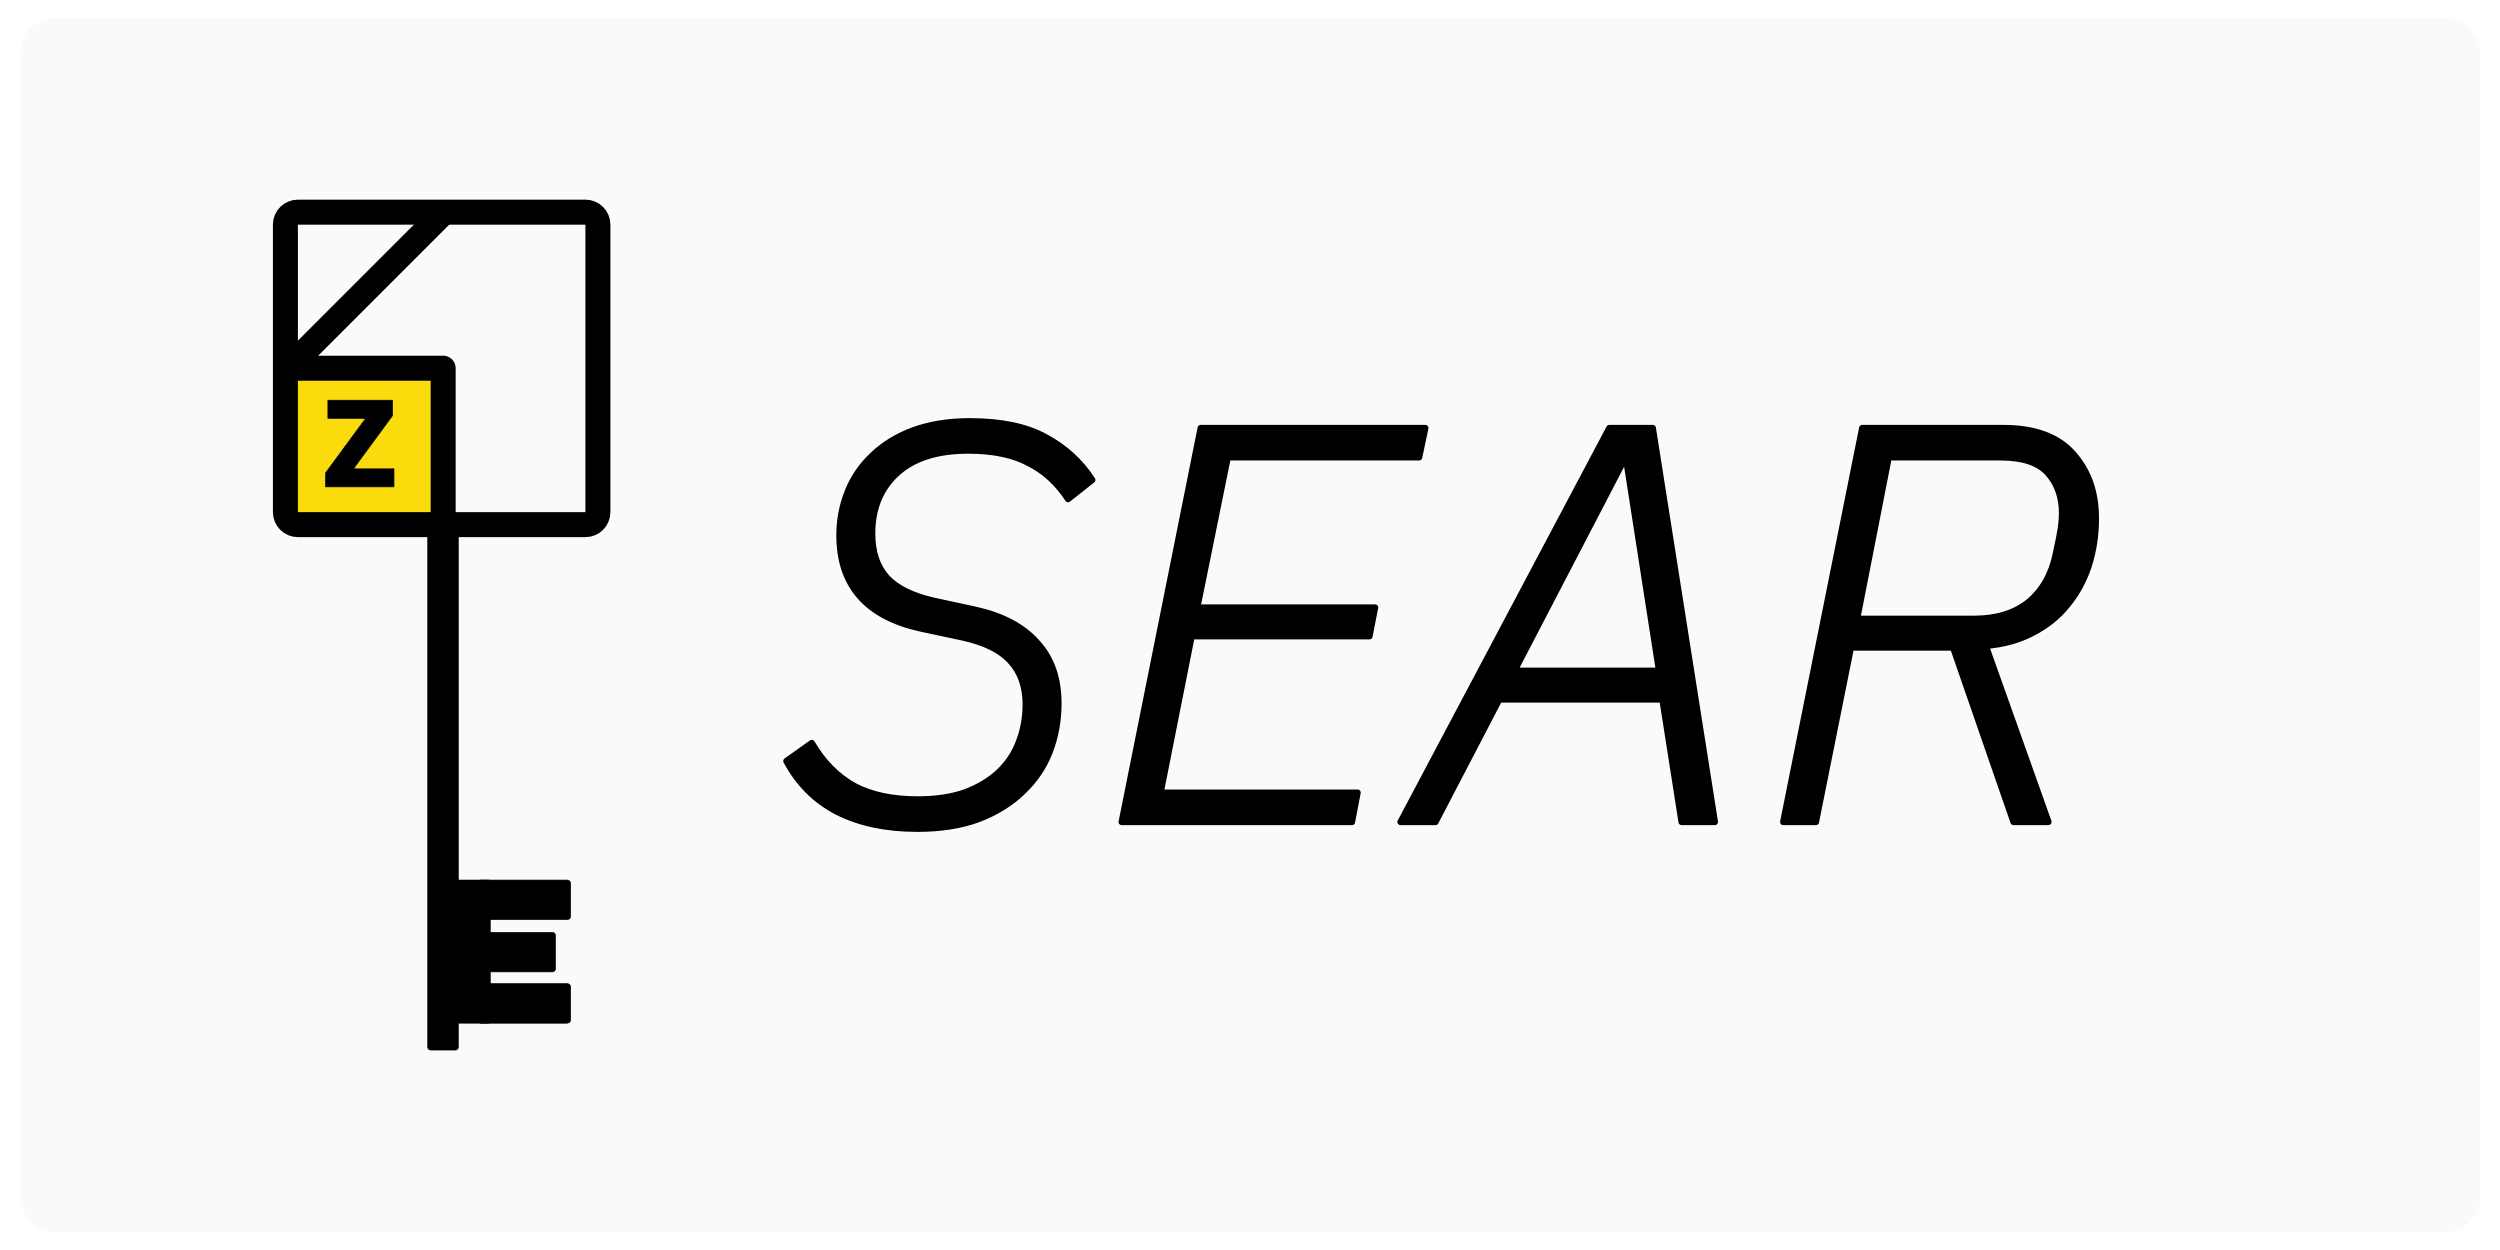
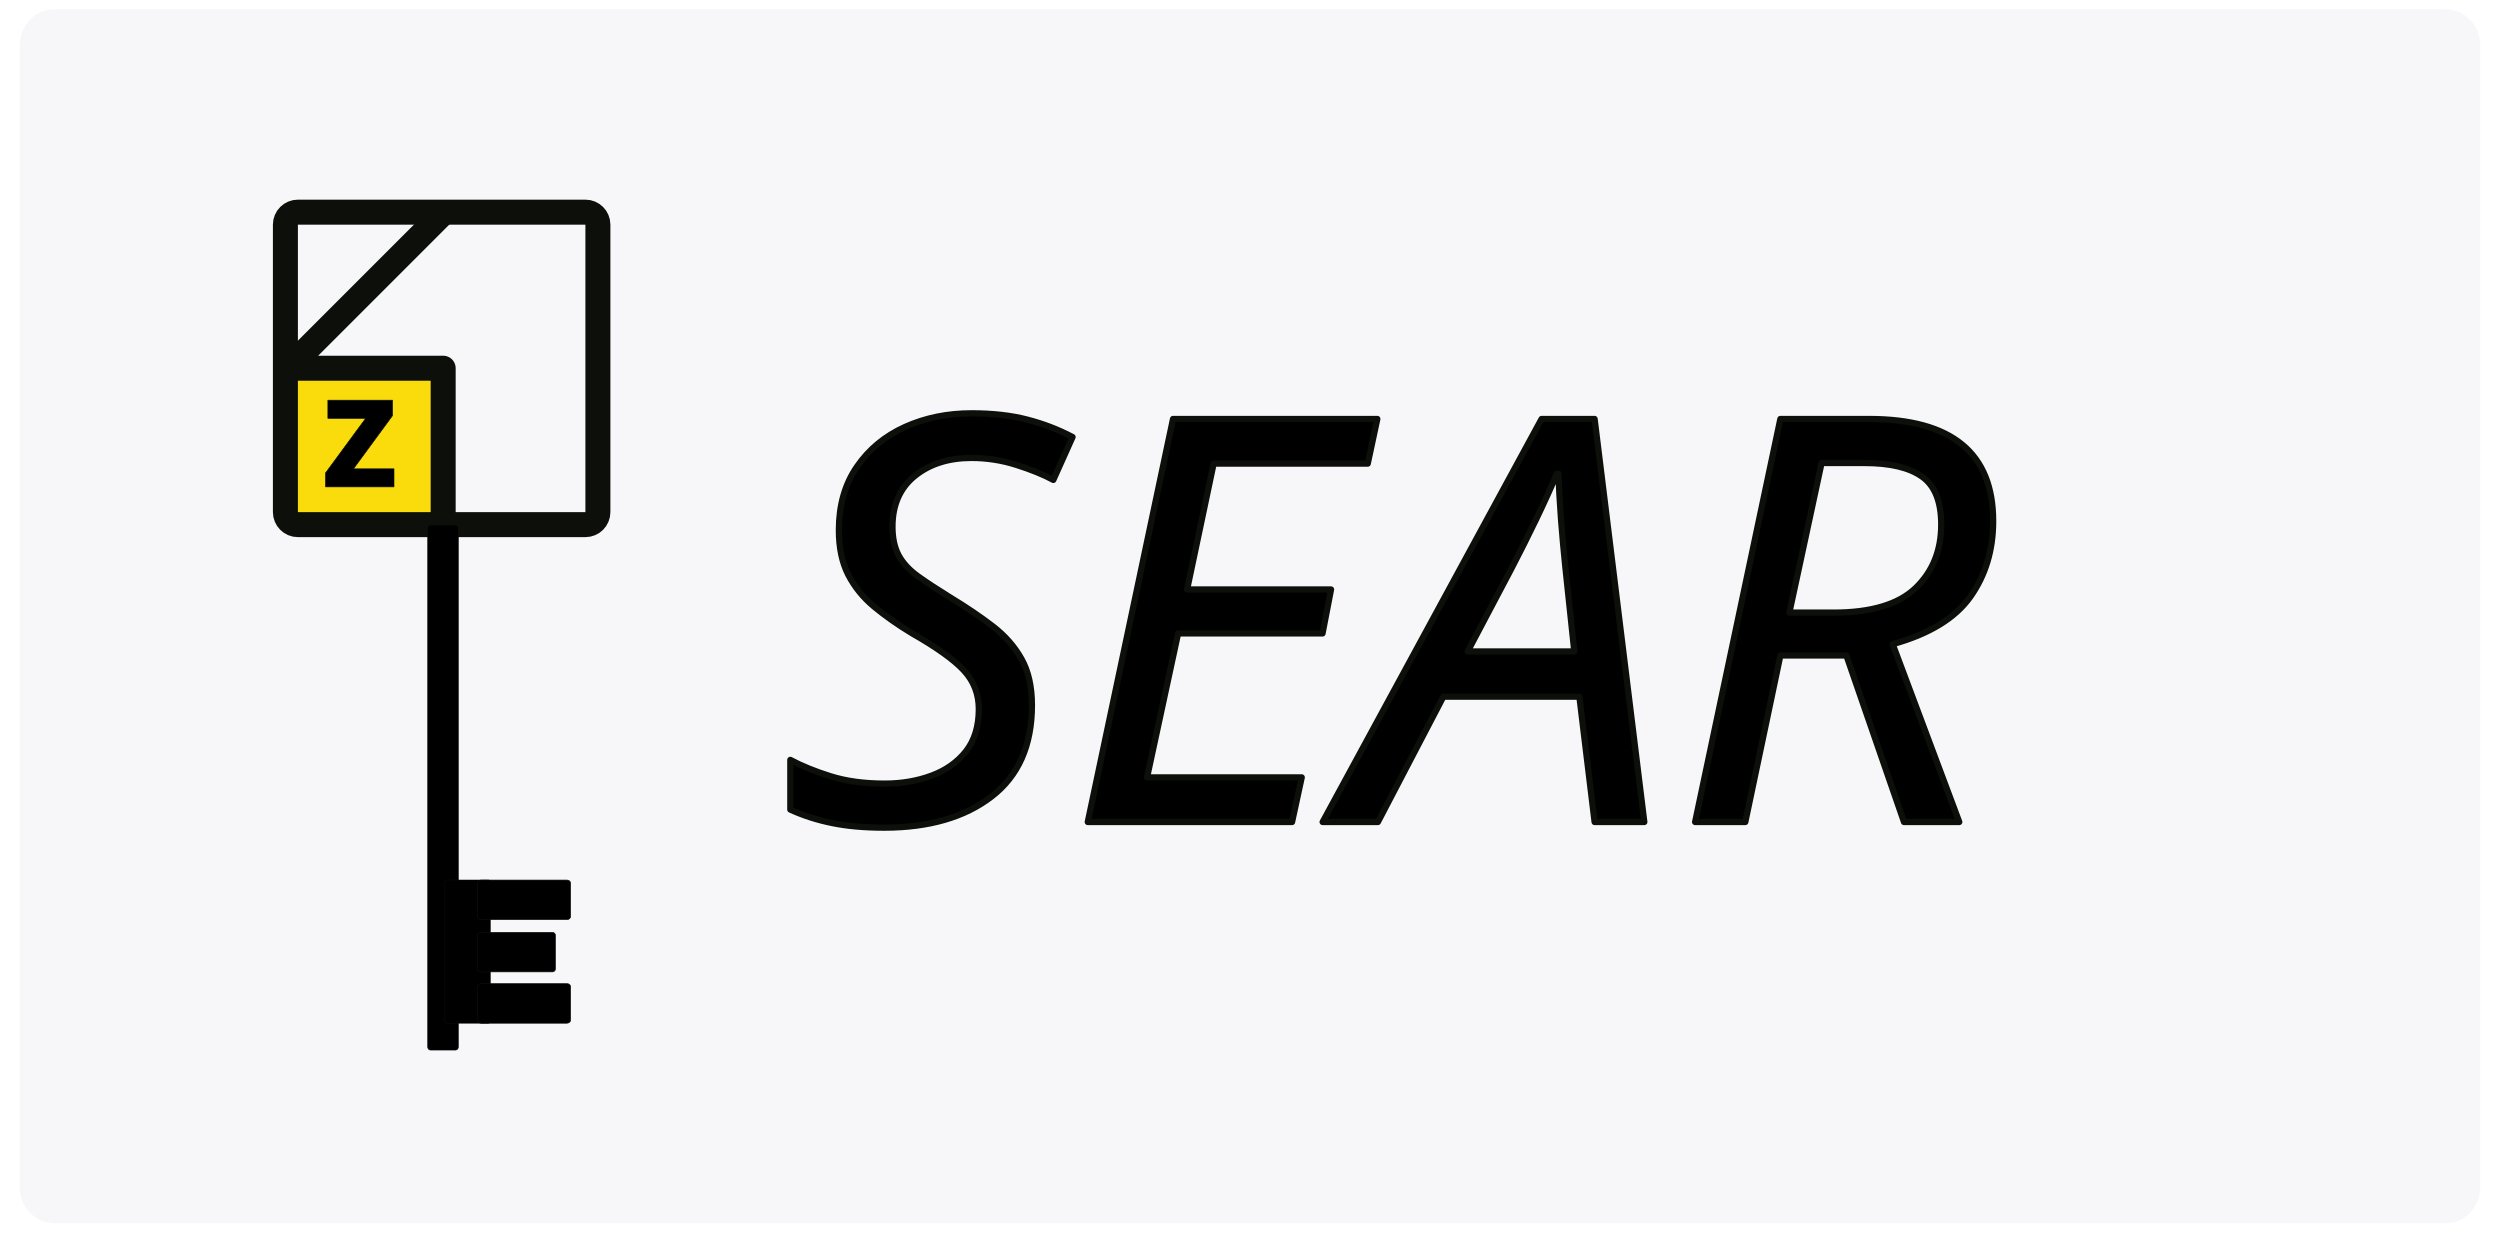
<svg xmlns="http://www.w3.org/2000/svg" width="400mm" height="200mm" viewBox="0 0 400 200" version="1.1" id="svg1">
  <defs id="defs1" />
-   <rect style="fill:#fafafa;fill-opacity:1;stroke:none;stroke-width:4.537;stroke-linecap:round;stroke-linejoin:round;stroke-dasharray:none;stroke-opacity:1" id="rect7" width="393.687" height="194.246" x="3.197" y="2.877" rx="5.559" ry="5.786" />
+   <rect style="fill:#f7f7f9;fill-opacity:1;stroke:none;stroke-width:4.537;stroke-linecap:round;stroke-linejoin:round;stroke-dasharray:none;stroke-opacity:1" id="rect7" width="393.687" height="194.246" x="3.156" y="1.475" rx="5.559" ry="5.786" />
  <g id="layer1">
-     <path style="font-style:italic;font-weight:300;font-size:90.311px;font-family:'IBM Plex Sans';-inkscape-font-specification:'IBM Plex Sans Light Italic';stroke:#000000;stroke-linecap:round;stroke-linejoin:round" d="m 146.772,132.602 q -7.496,0 -12.824,-2.709 -5.238,-2.709 -8.128,-8.128 l 4.064,-2.89 q 2.709,4.606 6.773,6.864 4.064,2.167 10.205,2.167 4.425,0 7.676,-1.174 3.251,-1.264 5.328,-3.251 2.167,-2.077 3.161,-4.786 1.084,-2.8 1.084,-5.961 0,-4.335 -2.438,-6.954 -2.348,-2.619 -7.676,-3.793 l -6.773,-1.445 q -12.914,-2.89 -12.914,-14.901 0,-3.703 1.355,-7.044 1.355,-3.342 3.974,-5.78 2.619,-2.529 6.502,-3.974 3.974,-1.445 9.031,-1.445 7.496,0 12.102,2.529 4.696,2.529 7.496,6.864 l -3.883,3.071 q -2.529,-3.883 -6.322,-5.78 -3.703,-1.987 -9.663,-1.987 -7.496,0 -11.47,3.703 -3.883,3.612 -3.883,9.573 0,4.425 2.348,7.044 2.348,2.529 7.496,3.703 l 6.683,1.445 q 6.502,1.445 9.844,5.238 3.432,3.703 3.432,9.754 0,4.154 -1.445,7.857 -1.445,3.612 -4.335,6.322 -2.8,2.709 -7.044,4.335 -4.154,1.535 -9.754,1.535 z m 32.693,-1.084 12.644,-63.037 h 35.944 l -0.993,4.696 h -30.615 l -4.877,24.023 h 28.448 l -0.903,4.606 h -28.448 l -4.967,25.016 h 31.519 l -0.903,4.696 z m 89.589,0 -3.071,-19.598 h -26.1 l -10.205,19.598 h -5.599 l 33.415,-63.037 h 6.954 l 9.934,63.037 z m -8.85,-57.889 h -0.361 L 242.321,107.315 h 23.12 z m 30.344,57.889 h -5.238 l 12.644,-63.037 h 22.578 q 7.586,0 11.199,4.154 3.612,4.064 3.612,10.295 0,4.064 -1.174,7.676 -1.174,3.522 -3.432,6.231 -2.167,2.709 -5.509,4.425 -3.251,1.716 -7.496,2.077 l 10.025,28.177 h -5.599 l -9.663,-27.906 h -16.346 z m 25.287,-32.512 q 5.419,0 8.76,-2.709 3.342,-2.8 4.335,-7.676 0.632,-2.89 0.813,-4.154 0.181,-1.355 0.181,-2.348 0,-3.883 -2.258,-6.412 -2.258,-2.529 -7.586,-2.529 h -17.882 l -5.057,25.829 z" id="text4" aria-label="SEAR" />
+     <text xml:space="preserve" style="font-size:90.311px;text-align:start;writing-mode:lr-tb;direction:ltr;text-anchor:start;fill:#000000;fill-opacity:1;stroke:#0c0f0a;stroke-width:1;stroke-linecap:round;stroke-linejoin:round;stroke-dasharray:none;stroke-opacity:1" x="124.736" y="131.519" id="text4">
+       <tspan style="font-style:italic;font-variant:normal;font-weight:300;font-stretch:normal;font-size:90.311px;font-family:'IBM Plex Sans';-inkscape-font-specification:'IBM Plex Sans Light Italic';fill:#000000;fill-opacity:1;stroke-width:1;stroke:#0c0f0a;stroke-opacity:1" x="124.736" y="131.519" id="tspan6">SEAR</tspan>
+     </text>
  </g>
  <g id="layer2" transform="translate(0,-3.924275)">
    <rect style="fill:#fadc0d;fill-opacity:1;stroke:none;stroke-width:4;stroke-linecap:round;stroke-linejoin:round;stroke-dasharray:none;stroke-opacity:1" id="rect6" width="24.559" height="22.192" x="46.751" y="64.504" rx="2" ry="2" />
-     <rect style="fill:none;stroke:#000000;stroke-width:4;stroke-linecap:round;stroke-linejoin:round;stroke-dasharray:none;stroke-opacity:1" id="rect1" width="50" height="50" x="45.664" y="37.867" rx="2" ry="2" />
-     <path style="fill:none;stroke:#000000;stroke-width:4;stroke-linecap:round;stroke-linejoin:round;stroke-dasharray:none;stroke-opacity:1" d="M 70.906,38.013 46.081,62.838 h 24.825 v 24.453" id="path1" />
-     <text xml:space="preserve" style="font-size:25.4px;text-align:start;writing-mode:lr-tb;direction:ltr;text-anchor:start;fill:#000000;fill-opacity:1;stroke:#000000;stroke-width:0.1;stroke-linecap:round;stroke-linejoin:round;stroke-dasharray:none;stroke-opacity:1" x="51.4" y="81.83" id="text2">
-       <tspan id="tspan2" style="font-style:normal;font-variant:normal;font-weight:bold;font-stretch:normal;font-size:25.4px;font-family:'IBM Plex Sans';-inkscape-font-specification:'IBM Plex Sans Bold';fill:#000000;fill-opacity:1;stroke-width:0.1;stroke-linecap:round;stroke-linejoin:round;stroke-dasharray:none" x="51.4" y="81.83">z</tspan>
+     <rect style="fill:none;stroke:#0c0f0a;stroke-width:4;stroke-linecap:round;stroke-linejoin:round;stroke-dasharray:none;stroke-opacity:1" id="rect1" width="50" height="50" x="45.664" y="37.867" rx="2" ry="2" />
+     <path style="fill:none;stroke:#0c0f0a;stroke-width:4;stroke-linecap:round;stroke-linejoin:round;stroke-dasharray:none;stroke-opacity:1" d="M 70.906,38.013 46.081,62.838 h 24.825 v 24.453" id="path1" />
+     <text xml:space="preserve" style="font-size:25.4px;text-align:start;writing-mode:lr-tb;direction:ltr;text-anchor:start;fill:#000000;fill-opacity:1;stroke:#0c0f0a;stroke-width:0.1;stroke-linecap:round;stroke-linejoin:round;stroke-dasharray:none;stroke-opacity:1" x="51.4" y="81.83" id="text2">
+       <tspan id="tspan2" style="font-style:normal;font-variant:normal;font-weight:bold;font-stretch:normal;font-size:25.4px;font-family:'IBM Plex Sans';-inkscape-font-specification:'IBM Plex Sans Bold';fill:#000000;fill-opacity:1;stroke-width:0.1;stroke-linecap:round;stroke-linejoin:round;stroke-dasharray:none;stroke:#0c0f0a;stroke-opacity:1" x="51.4" y="81.83">z</tspan>
    </text>
-     <rect style="fill:#000000;fill-opacity:1;stroke:#000000;stroke-width:0.093;stroke-linecap:round;stroke-linejoin:round;stroke-dasharray:none;stroke-opacity:1" id="rect2" width="4.907" height="84.003" x="68.43" y="87.932" rx="0.435" ry="0.5" />
-     <rect style="fill:#000000;fill-opacity:1;stroke:#000000;stroke-width:0.076;stroke-linecap:round;stroke-linejoin:round;stroke-dasharray:none;stroke-opacity:1" id="rect3" width="7.309" height="22.921" x="71.158" y="144.719" rx="0.289" ry="0.504" />
-     <rect style="fill:#000000;fill-opacity:1;stroke:#000000;stroke-width:0.106;stroke-linecap:round;stroke-linejoin:round;stroke-dasharray:none;stroke-opacity:1" id="rect4" width="14.894" height="6.324" x="76.399" y="144.734" rx="0.558" ry="0.5" />
-     <rect style="fill:#000000;fill-opacity:1;stroke:#000000;stroke-width:0.097;stroke-linecap:round;stroke-linejoin:round;stroke-dasharray:none;stroke-opacity:1" id="rect4-5" width="12.48" height="6.333" x="76.395" y="153.095" rx="0.468" ry="0.5" />
-     <rect style="fill:#000000;fill-opacity:1;stroke:#000000;stroke-width:0.106;stroke-linecap:round;stroke-linejoin:round;stroke-dasharray:none;stroke-opacity:1" id="rect4-5-2" width="14.894" height="6.324" x="76.399" y="161.307" rx="0.558" ry="0.5" />
+     <rect style="fill:#000000;fill-opacity:1;stroke:#0c0f0a;stroke-width:0.093;stroke-linecap:round;stroke-linejoin:round;stroke-dasharray:none;stroke-opacity:1" id="rect2" width="4.907" height="84.003" x="68.43" y="87.932" rx="0.435" ry="0.5" />
+     <rect style="fill:#000000;fill-opacity:1;stroke:#0c0f0a;stroke-width:0.076;stroke-linecap:round;stroke-linejoin:round;stroke-dasharray:none;stroke-opacity:1" id="rect3" width="7.309" height="22.921" x="71.158" y="144.719" rx="0.289" ry="0.504" />
+     <rect style="fill:#000000;fill-opacity:1;stroke:#0c0f0a;stroke-width:0.106;stroke-linecap:round;stroke-linejoin:round;stroke-dasharray:none;stroke-opacity:1" id="rect4" width="14.894" height="6.324" x="76.399" y="144.734" rx="0.558" ry="0.5" />
+     <rect style="fill:#000000;fill-opacity:1;stroke:#0c0f0a;stroke-width:0.097;stroke-linecap:round;stroke-linejoin:round;stroke-dasharray:none;stroke-opacity:1" id="rect4-5" width="12.48" height="6.333" x="76.395" y="153.095" rx="0.468" ry="0.5" />
+     <rect style="fill:#000000;fill-opacity:1;stroke:#0c0f0a;stroke-width:0.106;stroke-linecap:round;stroke-linejoin:round;stroke-dasharray:none;stroke-opacity:1" id="rect4-5-2" width="14.894" height="6.324" x="76.399" y="161.307" rx="0.558" ry="0.5" />
  </g>
</svg>
